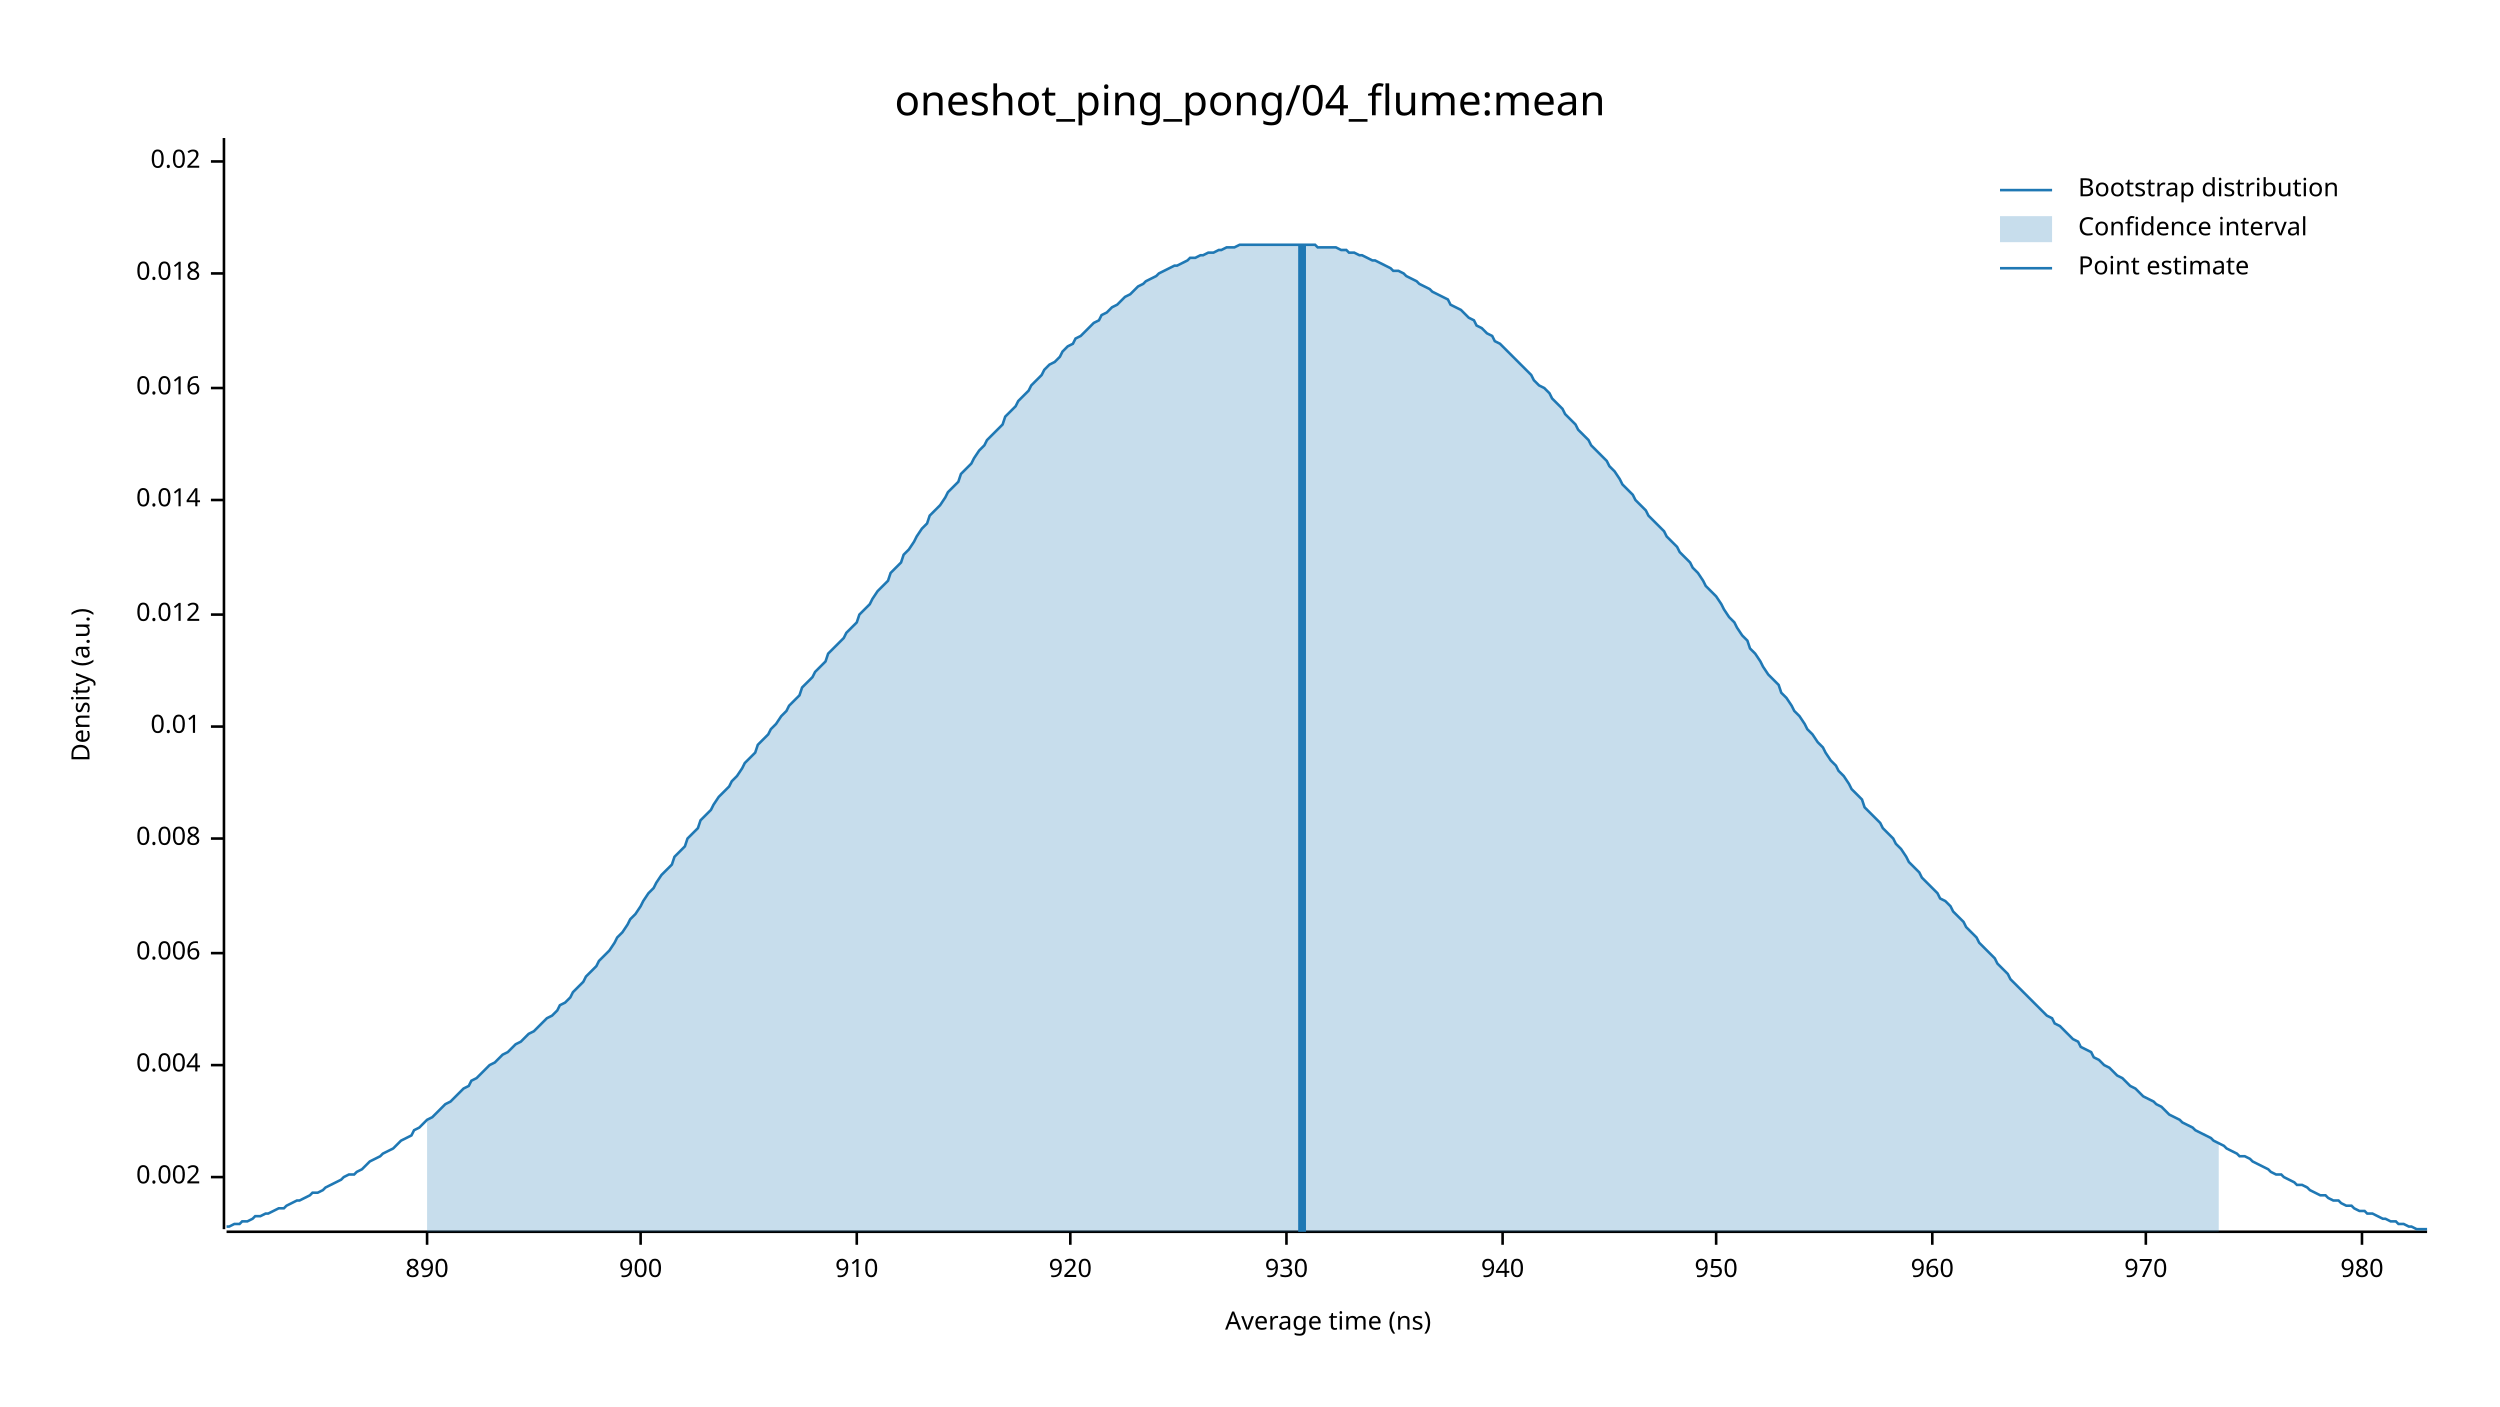
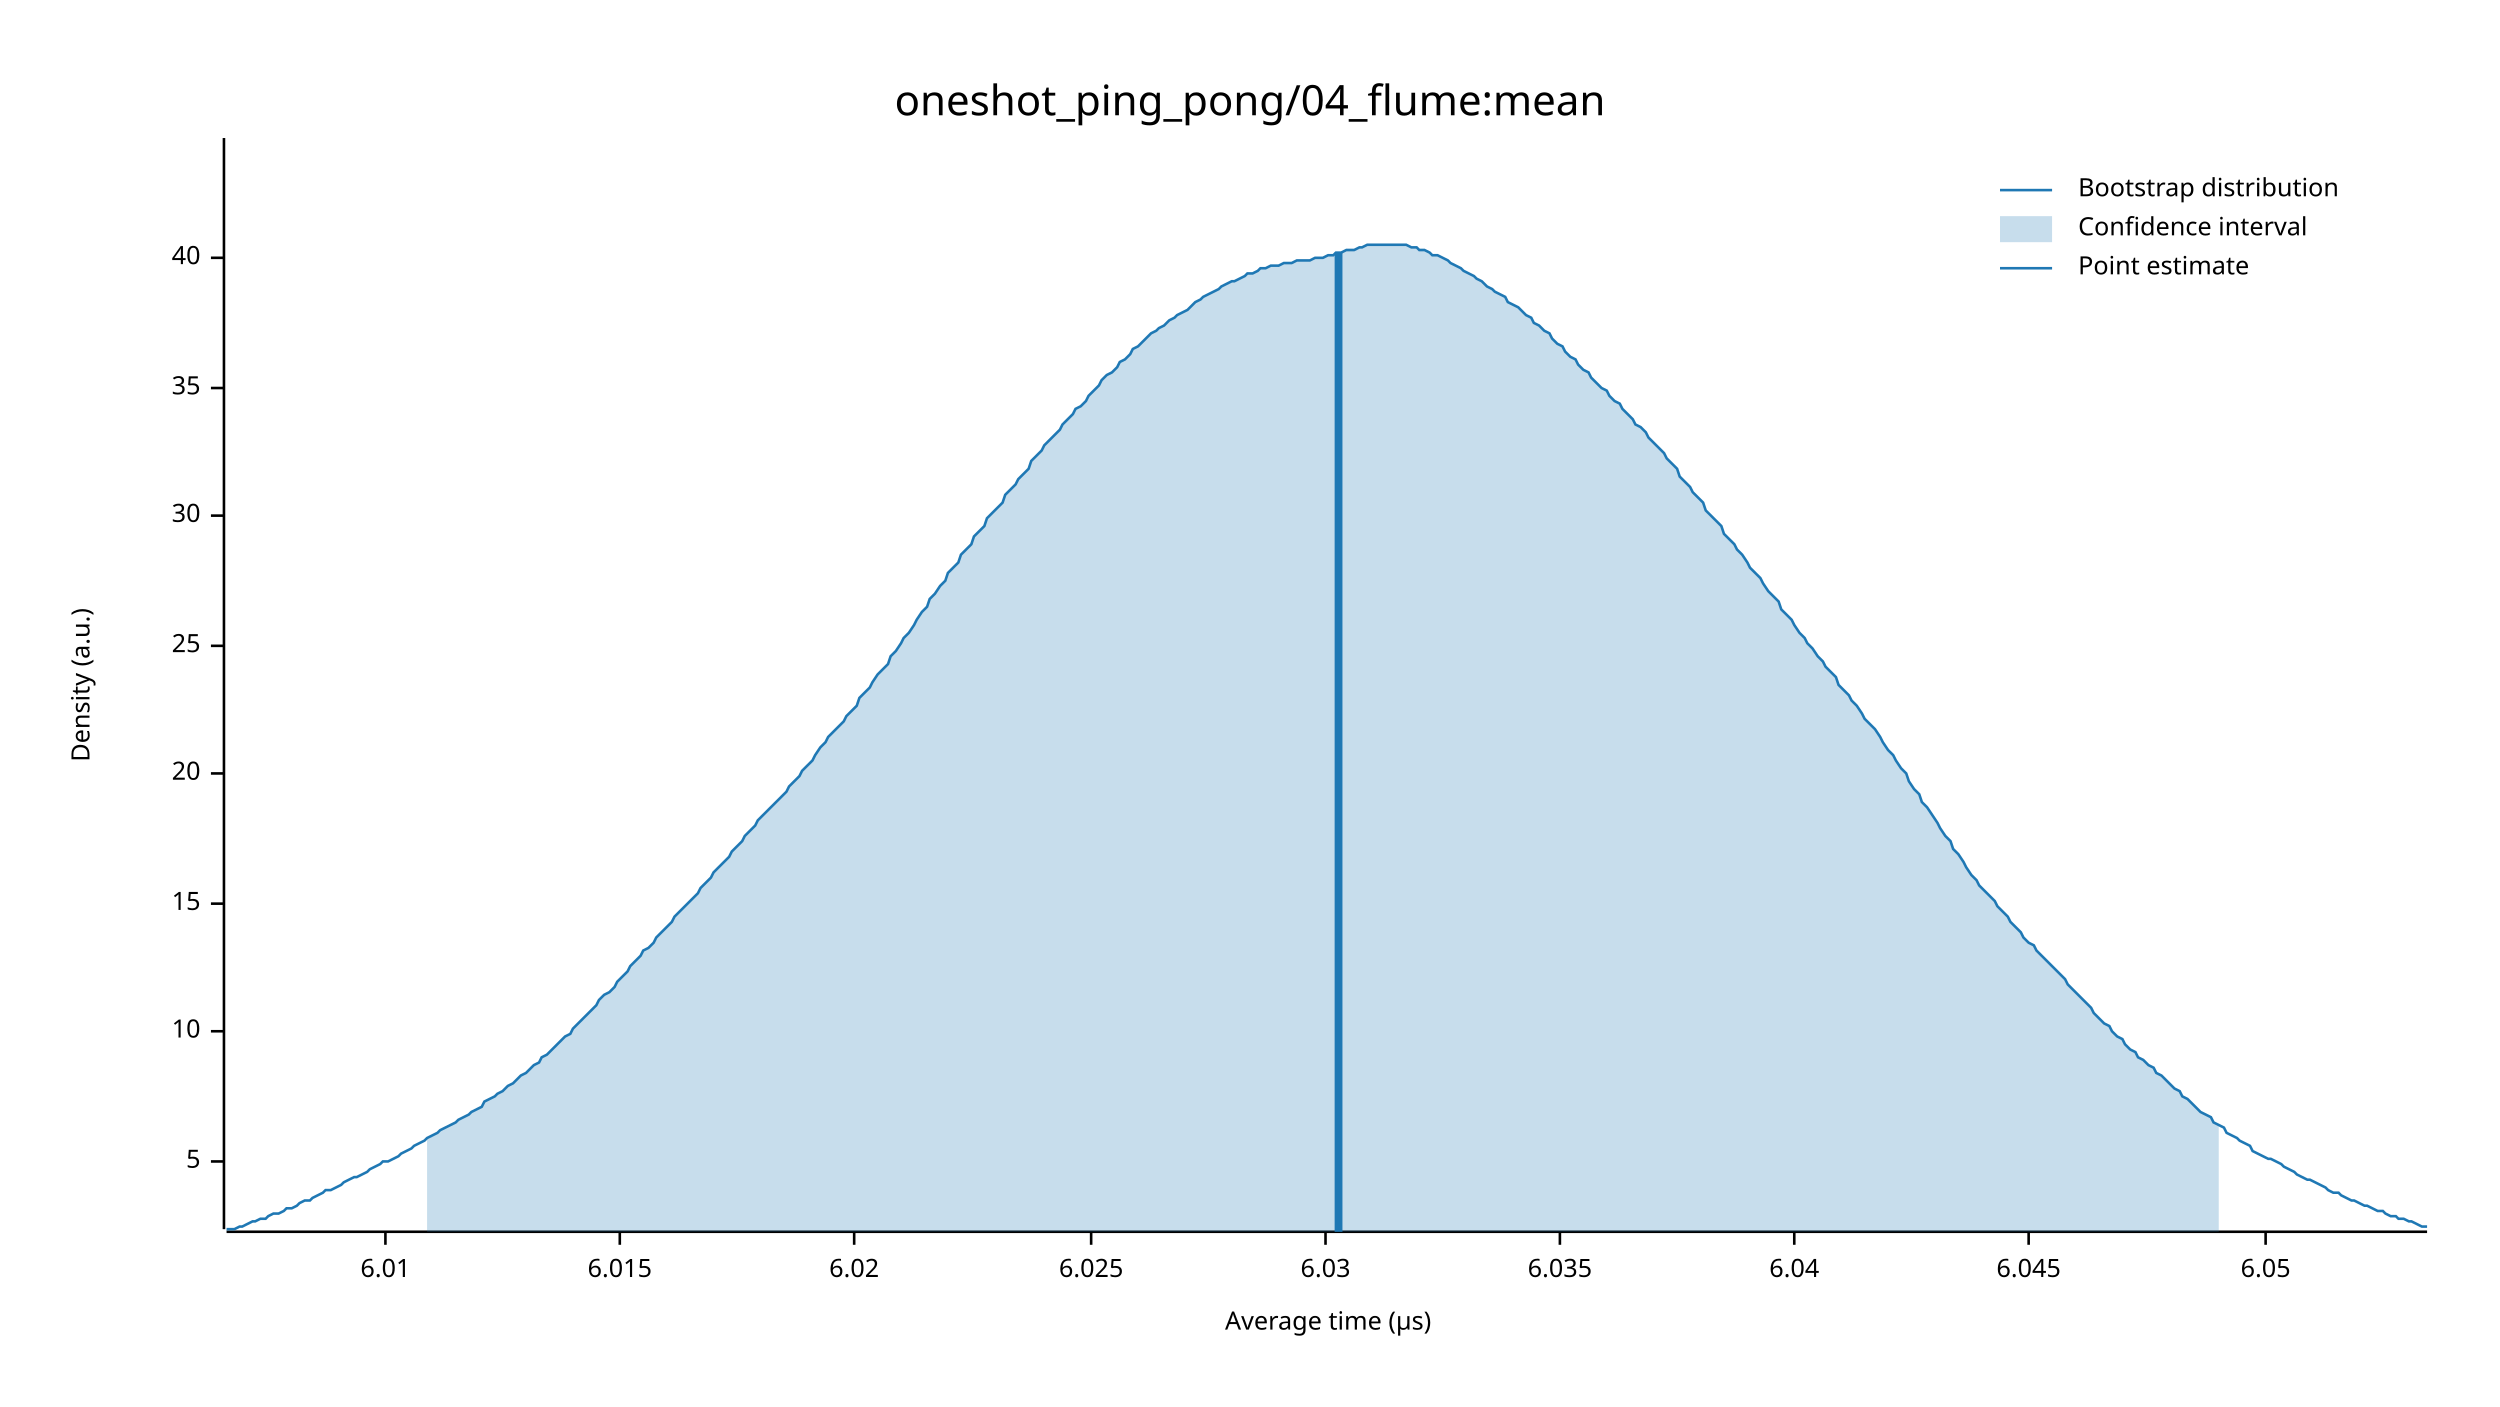
<svg xmlns="http://www.w3.org/2000/svg" width="960" height="540" viewBox="0 0 960 540">
  <text x="480" y="32" dy="0.76em" text-anchor="middle" font-family="sans-serif" font-size="16.129" opacity="1" fill="#000000">
oneshot_ping_pong/04_flume:mean
</text>
  <text x="27" y="263" dy="0.76em" text-anchor="middle" font-family="sans-serif" font-size="9.677" opacity="1" fill="#000000" transform="rotate(270, 27, 263)">
Density (a.u.)
</text>
  <text x="510" y="513" dy="-0.5ex" text-anchor="middle" font-family="sans-serif" font-size="9.677" opacity="1" fill="#000000">
- Average time (ns)
+ Average time (µs)
</text>
  <polyline fill="none" opacity="1" stroke="#000000" stroke-width="1" points="86,53 86,472 " />
-   <text x="77" y="452" dy="0.5ex" text-anchor="end" font-family="sans-serif" font-size="9.677" opacity="1" fill="#000000">
- 0.002
+   <text x="77" y="446" dy="0.5ex" text-anchor="end" font-family="sans-serif" font-size="9.677" opacity="1" fill="#000000">
+ 5
</text>
-   <polyline fill="none" opacity="1" stroke="#000000" stroke-width="1" points="81,452 86,452 " />
-   <text x="77" y="409" dy="0.5ex" text-anchor="end" font-family="sans-serif" font-size="9.677" opacity="1" fill="#000000">
- 0.004
+   <polyline fill="none" opacity="1" stroke="#000000" stroke-width="1" points="81,446 86,446 " />
+   <text x="77" y="396" dy="0.5ex" text-anchor="end" font-family="sans-serif" font-size="9.677" opacity="1" fill="#000000">
+ 10
</text>
-   <polyline fill="none" opacity="1" stroke="#000000" stroke-width="1" points="81,409 86,409 " />
-   <text x="77" y="366" dy="0.5ex" text-anchor="end" font-family="sans-serif" font-size="9.677" opacity="1" fill="#000000">
- 0.006
+   <polyline fill="none" opacity="1" stroke="#000000" stroke-width="1" points="81,396 86,396 " />
+   <text x="77" y="347" dy="0.5ex" text-anchor="end" font-family="sans-serif" font-size="9.677" opacity="1" fill="#000000">
+ 15
</text>
-   <polyline fill="none" opacity="1" stroke="#000000" stroke-width="1" points="81,366 86,366 " />
-   <text x="77" y="322" dy="0.5ex" text-anchor="end" font-family="sans-serif" font-size="9.677" opacity="1" fill="#000000">
- 0.008
+   <polyline fill="none" opacity="1" stroke="#000000" stroke-width="1" points="81,347 86,347 " />
+   <text x="77" y="297" dy="0.5ex" text-anchor="end" font-family="sans-serif" font-size="9.677" opacity="1" fill="#000000">
+ 20
</text>
-   <polyline fill="none" opacity="1" stroke="#000000" stroke-width="1" points="81,322 86,322 " />
-   <text x="77" y="279" dy="0.5ex" text-anchor="end" font-family="sans-serif" font-size="9.677" opacity="1" fill="#000000">
- 0.01
+   <polyline fill="none" opacity="1" stroke="#000000" stroke-width="1" points="81,297 86,297 " />
+   <text x="77" y="248" dy="0.5ex" text-anchor="end" font-family="sans-serif" font-size="9.677" opacity="1" fill="#000000">
+ 25
</text>
-   <polyline fill="none" opacity="1" stroke="#000000" stroke-width="1" points="81,279 86,279 " />
-   <text x="77" y="236" dy="0.5ex" text-anchor="end" font-family="sans-serif" font-size="9.677" opacity="1" fill="#000000">
- 0.012
+   <polyline fill="none" opacity="1" stroke="#000000" stroke-width="1" points="81,248 86,248 " />
+   <text x="77" y="198" dy="0.5ex" text-anchor="end" font-family="sans-serif" font-size="9.677" opacity="1" fill="#000000">
+ 30
</text>
-   <polyline fill="none" opacity="1" stroke="#000000" stroke-width="1" points="81,236 86,236 " />
-   <text x="77" y="192" dy="0.5ex" text-anchor="end" font-family="sans-serif" font-size="9.677" opacity="1" fill="#000000">
- 0.014
- </text>
-   <polyline fill="none" opacity="1" stroke="#000000" stroke-width="1" points="81,192 86,192 " />
+   <polyline fill="none" opacity="1" stroke="#000000" stroke-width="1" points="81,198 86,198 " />
  <text x="77" y="149" dy="0.5ex" text-anchor="end" font-family="sans-serif" font-size="9.677" opacity="1" fill="#000000">
- 0.016
+ 35
</text>
  <polyline fill="none" opacity="1" stroke="#000000" stroke-width="1" points="81,149 86,149 " />
-   <text x="77" y="105" dy="0.5ex" text-anchor="end" font-family="sans-serif" font-size="9.677" opacity="1" fill="#000000">
- 0.018
+   <text x="77" y="99" dy="0.5ex" text-anchor="end" font-family="sans-serif" font-size="9.677" opacity="1" fill="#000000">
+ 40
</text>
-   <polyline fill="none" opacity="1" stroke="#000000" stroke-width="1" points="81,105 86,105 " />
-   <text x="77" y="62" dy="0.5ex" text-anchor="end" font-family="sans-serif" font-size="9.677" opacity="1" fill="#000000">
- 0.02
+   <polyline fill="none" opacity="1" stroke="#000000" stroke-width="1" points="81,99 86,99 " />
+   <polyline fill="none" opacity="1" stroke="#000000" stroke-width="1" points="87,473 932,473 " />
+   <text x="148" y="483" dy="0.76em" text-anchor="middle" font-family="sans-serif" font-size="9.677" opacity="1" fill="#000000">
+ 6.01
</text>
-   <polyline fill="none" opacity="1" stroke="#000000" stroke-width="1" points="81,62 86,62 " />
-   <polyline fill="none" opacity="1" stroke="#000000" stroke-width="1" points="87,473 932,473 " />
-   <text x="164" y="483" dy="0.76em" text-anchor="middle" font-family="sans-serif" font-size="9.677" opacity="1" fill="#000000">
- 890
+   <polyline fill="none" opacity="1" stroke="#000000" stroke-width="1" points="148,473 148,478 " />
+   <text x="238" y="483" dy="0.76em" text-anchor="middle" font-family="sans-serif" font-size="9.677" opacity="1" fill="#000000">
+ 6.015
</text>
-   <polyline fill="none" opacity="1" stroke="#000000" stroke-width="1" points="164,473 164,478 " />
-   <text x="246" y="483" dy="0.76em" text-anchor="middle" font-family="sans-serif" font-size="9.677" opacity="1" fill="#000000">
- 900
+   <polyline fill="none" opacity="1" stroke="#000000" stroke-width="1" points="238,473 238,478 " />
+   <text x="328" y="483" dy="0.76em" text-anchor="middle" font-family="sans-serif" font-size="9.677" opacity="1" fill="#000000">
+ 6.02
</text>
-   <polyline fill="none" opacity="1" stroke="#000000" stroke-width="1" points="246,473 246,478 " />
-   <text x="329" y="483" dy="0.76em" text-anchor="middle" font-family="sans-serif" font-size="9.677" opacity="1" fill="#000000">
- 910
+   <polyline fill="none" opacity="1" stroke="#000000" stroke-width="1" points="328,473 328,478 " />
+   <text x="419" y="483" dy="0.76em" text-anchor="middle" font-family="sans-serif" font-size="9.677" opacity="1" fill="#000000">
+ 6.025
</text>
-   <polyline fill="none" opacity="1" stroke="#000000" stroke-width="1" points="329,473 329,478 " />
-   <text x="411" y="483" dy="0.76em" text-anchor="middle" font-family="sans-serif" font-size="9.677" opacity="1" fill="#000000">
- 920
+   <polyline fill="none" opacity="1" stroke="#000000" stroke-width="1" points="419,473 419,478 " />
+   <text x="509" y="483" dy="0.76em" text-anchor="middle" font-family="sans-serif" font-size="9.677" opacity="1" fill="#000000">
+ 6.03
</text>
-   <polyline fill="none" opacity="1" stroke="#000000" stroke-width="1" points="411,473 411,478 " />
-   <text x="494" y="483" dy="0.76em" text-anchor="middle" font-family="sans-serif" font-size="9.677" opacity="1" fill="#000000">
- 930
+   <polyline fill="none" opacity="1" stroke="#000000" stroke-width="1" points="509,473 509,478 " />
+   <text x="599" y="483" dy="0.76em" text-anchor="middle" font-family="sans-serif" font-size="9.677" opacity="1" fill="#000000">
+ 6.035
</text>
-   <polyline fill="none" opacity="1" stroke="#000000" stroke-width="1" points="494,473 494,478 " />
-   <text x="577" y="483" dy="0.76em" text-anchor="middle" font-family="sans-serif" font-size="9.677" opacity="1" fill="#000000">
- 940
+   <polyline fill="none" opacity="1" stroke="#000000" stroke-width="1" points="599,473 599,478 " />
+   <text x="689" y="483" dy="0.76em" text-anchor="middle" font-family="sans-serif" font-size="9.677" opacity="1" fill="#000000">
+ 6.04
</text>
-   <polyline fill="none" opacity="1" stroke="#000000" stroke-width="1" points="577,473 577,478 " />
-   <text x="659" y="483" dy="0.76em" text-anchor="middle" font-family="sans-serif" font-size="9.677" opacity="1" fill="#000000">
- 950
+   <polyline fill="none" opacity="1" stroke="#000000" stroke-width="1" points="689,473 689,478 " />
+   <text x="779" y="483" dy="0.76em" text-anchor="middle" font-family="sans-serif" font-size="9.677" opacity="1" fill="#000000">
+ 6.045
</text>
-   <polyline fill="none" opacity="1" stroke="#000000" stroke-width="1" points="659,473 659,478 " />
-   <text x="742" y="483" dy="0.76em" text-anchor="middle" font-family="sans-serif" font-size="9.677" opacity="1" fill="#000000">
- 960
+   <polyline fill="none" opacity="1" stroke="#000000" stroke-width="1" points="779,473 779,478 " />
+   <text x="870" y="483" dy="0.76em" text-anchor="middle" font-family="sans-serif" font-size="9.677" opacity="1" fill="#000000">
+ 6.05
</text>
-   <polyline fill="none" opacity="1" stroke="#000000" stroke-width="1" points="742,473 742,478 " />
-   <text x="824" y="483" dy="0.76em" text-anchor="middle" font-family="sans-serif" font-size="9.677" opacity="1" fill="#000000">
- 970
- </text>
-   <polyline fill="none" opacity="1" stroke="#000000" stroke-width="1" points="824,473 824,478 " />
-   <text x="907" y="483" dy="0.76em" text-anchor="middle" font-family="sans-serif" font-size="9.677" opacity="1" fill="#000000">
- 980
- </text>
-   <polyline fill="none" opacity="1" stroke="#000000" stroke-width="1" points="907,473 907,478 " />
-   <polyline fill="none" opacity="1" stroke="#1F78B4" stroke-width="1" points="87,471 88,471 90,470 92,470 93,469 95,469 97,468 98,467 100,467 102,466 103,466 105,465 107,464 109,464 110,463 112,462 114,461 115,461 117,460 119,459 120,458 122,458 124,457 125,456 127,455 129,454 131,453 132,452 134,451 136,451 137,450 139,449 141,447 142,446 144,445 146,444 147,443 149,442 151,441 153,439 154,438 156,437 158,436 159,434 161,433 163,431 164,430 166,429 168,427 169,426 171,424 173,423 175,421 176,420 178,418 180,417 181,415 183,414 185,412 186,411 188,409 190,408 191,407 193,405 195,404 197,402 198,401 200,400 202,398 203,397 205,396 207,394 208,393 210,391 212,390 214,388 215,386 217,385 219,383 220,381 222,379 224,377 225,375 227,373 229,371 230,369 232,367 234,365 236,362 237,360 239,358 241,355 242,353 244,351 246,348 247,346 249,343 251,341 252,339 254,336 256,334 258,332 259,329 261,327 263,325 264,322 266,320 268,318 269,315 271,313 273,311 274,309 276,306 278,304 280,302 281,300 283,298 285,295 286,293 288,291 290,289 291,286 293,284 295,282 296,280 298,278 300,275 302,273 303,271 305,269 307,267 308,264 310,262 312,260 313,258 315,256 317,254 318,251 320,249 322,247 324,245 325,243 327,241 329,239 330,236 332,234 334,232 335,230 337,227 339,225 341,223 342,220 344,218 346,216 347,213 349,211 351,208 352,206 354,203 356,201 357,198 359,196 361,194 363,191 364,189 366,187 368,185 369,182 371,180 373,178 374,176 376,173 378,171 379,169 381,167 383,165 385,163 386,160 388,158 390,156 391,154 393,152 395,150 396,148 398,146 400,144 401,142 403,140 405,139 407,137 408,135 410,133 412,132 413,130 415,129 417,127 418,126 420,124 422,123 423,121 425,120 427,118 429,117 430,116 432,114 434,113 435,112 437,110 439,109 440,108 442,107 444,106 445,105 447,104 449,103 451,102 452,102 454,101 456,100 457,99 459,99 461,98 462,98 464,97 466,97 468,96 469,96 471,95 473,95 474,95 476,94 478,94 479,94 481,94 483,94 484,94 486,94 488,94 490,94 491,94 493,94 495,94 496,94 498,94 500,94 501,94 503,94 505,94 506,95 508,95 510,95 512,95 513,95 515,96 517,96 518,97 520,97 522,98 523,98 525,99 527,100 528,100 530,101 532,102 534,103 535,104 537,104 539,105 540,106 542,107 544,108 545,109 547,110 549,111 550,112 552,113 554,114 556,115 557,117 559,118 561,119 562,120 564,122 566,123 567,125 569,126 571,128 573,129 574,131 576,132 578,134 579,135 581,137 583,139 584,140 586,142 588,144 589,146 591,148 593,149 595,151 596,153 598,155 600,157 601,159 603,161 605,163 606,165 608,167 610,169 611,171 613,173 615,175 617,177 618,179 620,181 622,184 623,186 625,188 627,190 628,192 630,194 632,196 633,198 635,200 637,202 639,204 640,206 642,208 644,210 645,212 647,214 649,216 650,218 652,220 654,223 655,225 657,227 659,229 661,232 662,234 664,237 666,239 667,241 669,244 671,246 672,249 674,251 676,254 677,256 679,259 681,261 683,263 684,266 686,268 688,271 689,273 691,275 693,278 694,280 696,282 698,285 700,287 701,289 703,292 705,294 706,296 708,298 710,301 711,303 713,305 715,307 716,310 718,312 720,314 722,316 723,318 725,320 727,322 728,324 730,326 732,329 733,331 735,333 737,335 738,337 740,339 742,341 744,343 745,345 747,346 749,348 750,350 752,352 754,354 755,356 757,358 759,360 760,362 762,364 764,366 766,368 767,370 769,372 771,374 772,376 774,378 776,380 777,381 779,383 781,385 782,386 784,388 786,390 788,391 789,393 791,394 793,396 794,397 796,399 798,400 799,402 801,403 803,404 804,406 806,407 808,409 810,410 811,411 813,413 815,414 816,415 818,417 820,418 821,419 823,421 825,422 827,423 828,424 830,425 832,427 833,428 835,429 837,430 838,431 840,432 842,433 843,434 845,435 847,436 849,437 850,438 852,439 854,440 855,441 857,442 859,443 860,444 862,444 864,445 865,446 867,447 869,448 871,449 872,450 874,451 876,451 877,452 879,453 881,454 882,455 884,455 886,456 887,457 889,458 891,459 893,459 894,460 896,461 898,461 899,462 901,463 903,463 904,464 906,465 908,465 909,466 911,466 913,467 915,468 916,468 918,469 920,469 921,470 923,470 925,471 926,471 928,472 930,472 932,472 " />
-   <polygon opacity="0.25" fill="#1F78B4" points="164,430 166,429 168,427 169,426 171,424 173,423 175,421 176,420 178,418 180,417 181,415 183,414 185,412 186,411 188,409 190,408 191,407 193,405 195,404 197,402 198,401 200,400 202,398 203,397 205,396 207,394 208,393 210,391 212,390 214,388 215,386 217,385 219,383 220,381 222,379 224,377 225,375 227,373 229,371 230,369 232,367 234,365 236,362 237,360 239,358 241,355 242,353 244,351 246,348 247,346 249,343 251,341 252,339 254,336 256,334 258,332 259,329 261,327 263,325 264,322 266,320 268,318 269,315 271,313 273,311 274,309 276,306 278,304 280,302 281,300 283,298 285,295 286,293 288,291 290,289 291,286 293,284 295,282 296,280 298,278 300,275 302,273 303,271 305,269 307,267 308,264 310,262 312,260 313,258 315,256 317,254 318,251 320,249 322,247 324,245 325,243 327,241 329,239 330,236 332,234 334,232 335,230 337,227 339,225 341,223 342,220 344,218 346,216 347,213 349,211 351,208 352,206 354,203 356,201 357,198 359,196 361,194 363,191 364,189 366,187 368,185 369,182 371,180 373,178 374,176 376,173 378,171 379,169 381,167 383,165 385,163 386,160 388,158 390,156 391,154 393,152 395,150 396,148 398,146 400,144 401,142 403,140 405,139 407,137 408,135 410,133 412,132 413,130 415,129 417,127 418,126 420,124 422,123 423,121 425,120 427,118 429,117 430,116 432,114 434,113 435,112 437,110 439,109 440,108 442,107 444,106 445,105 447,104 449,103 451,102 452,102 454,101 456,100 457,99 459,99 461,98 462,98 464,97 466,97 468,96 469,96 471,95 473,95 474,95 476,94 478,94 479,94 481,94 483,94 484,94 486,94 488,94 490,94 491,94 493,94 495,94 496,94 498,94 500,94 501,94 503,94 505,94 506,95 508,95 510,95 512,95 513,95 515,96 517,96 518,97 520,97 522,98 523,98 525,99 527,100 528,100 530,101 532,102 534,103 535,104 537,104 539,105 540,106 542,107 544,108 545,109 547,110 549,111 550,112 552,113 554,114 556,115 557,117 559,118 561,119 562,120 564,122 566,123 567,125 569,126 571,128 573,129 574,131 576,132 578,134 579,135 581,137 583,139 584,140 586,142 588,144 589,146 591,148 593,149 595,151 596,153 598,155 600,157 601,159 603,161 605,163 606,165 608,167 610,169 611,171 613,173 615,175 617,177 618,179 620,181 622,184 623,186 625,188 627,190 628,192 630,194 632,196 633,198 635,200 637,202 639,204 640,206 642,208 644,210 645,212 647,214 649,216 650,218 652,220 654,223 655,225 657,227 659,229 661,232 662,234 664,237 666,239 667,241 669,244 671,246 672,249 674,251 676,254 677,256 679,259 681,261 683,263 684,266 686,268 688,271 689,273 691,275 693,278 694,280 696,282 698,285 700,287 701,289 703,292 705,294 706,296 708,298 710,301 711,303 713,305 715,307 716,310 718,312 720,314 722,316 723,318 725,320 727,322 728,324 730,326 732,329 733,331 735,333 737,335 738,337 740,339 742,341 744,343 745,345 747,346 749,348 750,350 752,352 754,354 755,356 757,358 759,360 760,362 762,364 764,366 766,368 767,370 769,372 771,374 772,376 774,378 776,380 777,381 779,383 781,385 782,386 784,388 786,390 788,391 789,393 791,394 793,396 794,397 796,399 798,400 799,402 801,403 803,404 804,406 806,407 808,409 810,410 811,411 813,413 815,414 816,415 818,417 820,418 821,419 823,421 825,422 827,423 828,424 830,425 832,427 833,428 835,429 837,430 838,431 840,432 842,433 843,434 845,435 847,436 849,437 850,438 852,439 852,473 164,473 " />
-   <polyline fill="none" opacity="1" stroke="#1F78B4" stroke-width="3" points="500,473 500,94 " />
+   <polyline fill="none" opacity="1" stroke="#000000" stroke-width="1" points="870,473 870,478 " />
+   <polyline fill="none" opacity="1" stroke="#1F78B4" stroke-width="1" points="87,472 88,472 90,472 92,471 93,471 95,470 97,469 98,469 100,468 102,468 103,467 105,466 107,466 109,465 110,464 112,464 114,463 115,462 117,461 119,461 120,460 122,459 124,458 125,457 127,457 129,456 131,455 132,454 134,453 136,452 137,452 139,451 141,450 142,449 144,448 146,447 147,446 149,446 151,445 153,444 154,443 156,442 158,441 159,440 161,439 163,438 164,437 166,436 168,435 169,434 171,433 173,432 175,431 176,430 178,429 180,428 181,427 183,426 185,425 186,423 188,422 190,421 191,420 193,419 195,417 197,416 198,415 200,413 202,412 203,411 205,409 207,408 208,406 210,405 212,403 214,401 215,400 217,398 219,397 220,395 222,393 224,391 225,390 227,388 229,386 230,384 232,382 234,381 236,379 237,377 239,375 241,373 242,371 244,369 246,367 247,365 249,364 251,362 252,360 254,358 256,356 258,354 259,352 261,350 263,348 264,347 266,345 268,343 269,341 271,339 273,337 274,335 276,333 278,331 280,329 281,327 283,325 285,323 286,321 288,319 290,317 291,315 293,313 295,311 296,310 298,308 300,306 302,304 303,302 305,300 307,298 308,296 310,294 312,292 313,290 315,287 317,285 318,283 320,281 322,279 324,277 325,275 327,273 329,271 330,268 332,266 334,264 335,262 337,259 339,257 341,255 342,252 344,250 346,247 347,245 349,243 351,240 352,238 354,235 356,233 357,230 359,228 361,225 363,223 364,220 366,218 368,216 369,213 371,211 373,209 374,206 376,204 378,202 379,199 381,197 383,195 385,193 386,190 388,188 390,186 391,184 393,182 395,180 396,177 398,175 400,173 401,171 403,169 405,167 407,165 408,163 410,161 412,159 413,157 415,156 417,154 418,152 420,150 422,148 423,146 425,144 427,143 429,141 430,139 432,138 434,136 435,134 437,133 439,131 440,130 442,128 444,127 445,126 447,125 449,123 451,122 452,121 454,120 456,119 457,118 459,116 461,115 462,114 464,113 466,112 468,111 469,110 471,109 473,108 474,108 476,107 478,106 479,105 481,105 483,104 484,103 486,103 488,102 490,102 491,102 493,101 495,101 496,101 498,100 500,100 501,100 503,100 505,99 506,99 508,99 510,98 512,98 513,97 515,97 517,96 518,96 520,96 522,95 523,95 525,94 527,94 528,94 530,94 532,94 534,94 535,94 537,94 539,94 540,94 542,95 544,95 545,96 547,96 549,97 550,98 552,98 554,99 556,100 557,101 559,102 561,103 562,104 564,105 566,106 567,107 569,108 571,110 573,111 574,112 576,113 578,114 579,116 581,117 583,118 584,119 586,121 588,122 589,124 591,125 593,127 595,128 596,130 598,132 600,133 601,135 603,137 605,138 606,140 608,142 610,143 611,145 613,147 615,149 617,150 618,152 620,154 622,155 623,157 625,159 627,161 628,163 630,164 632,166 633,168 635,170 637,172 639,174 640,176 642,178 644,180 645,183 647,185 649,187 650,189 652,191 654,193 655,196 657,198 659,200 661,202 662,205 664,207 666,209 667,211 669,213 671,216 672,218 674,220 676,222 677,224 679,227 681,229 683,231 684,234 686,236 688,238 689,240 691,243 693,245 694,247 696,249 698,252 700,254 701,256 703,258 705,260 706,263 708,265 710,267 711,269 713,271 715,274 716,276 718,278 720,280 722,283 723,285 725,288 727,290 728,292 730,295 732,297 733,300 735,303 737,305 738,308 740,310 742,313 744,316 745,318 747,321 749,323 750,326 752,328 754,331 755,333 757,336 759,338 760,340 762,342 764,344 766,346 767,348 769,350 771,352 772,354 774,356 776,358 777,360 779,362 781,363 782,365 784,367 786,369 788,371 789,372 791,374 793,376 794,378 796,380 798,382 799,383 801,385 803,387 804,389 806,391 808,393 810,394 811,396 813,398 815,399 816,401 818,403 820,404 821,406 823,407 825,409 827,410 828,412 830,413 832,415 833,416 835,418 837,419 838,421 840,422 842,424 843,425 845,427 847,428 849,429 850,431 852,432 854,433 855,435 857,436 859,437 860,438 862,439 864,440 865,442 867,443 869,444 871,445 872,445 874,446 876,447 877,448 879,449 881,450 882,451 884,452 886,453 887,453 889,454 891,455 893,456 894,457 896,458 898,458 899,459 901,460 903,461 904,461 906,462 908,463 909,463 911,464 913,465 915,465 916,466 918,467 920,467 921,468 923,468 925,469 926,469 928,470 930,471 932,471 " />
+   <polygon opacity="0.25" fill="#1F78B4" points="164,437 166,436 168,435 169,434 171,433 173,432 175,431 176,430 178,429 180,428 181,427 183,426 185,425 186,423 188,422 190,421 191,420 193,419 195,417 197,416 198,415 200,413 202,412 203,411 205,409 207,408 208,406 210,405 212,403 214,401 215,400 217,398 219,397 220,395 222,393 224,391 225,390 227,388 229,386 230,384 232,382 234,381 236,379 237,377 239,375 241,373 242,371 244,369 246,367 247,365 249,364 251,362 252,360 254,358 256,356 258,354 259,352 261,350 263,348 264,347 266,345 268,343 269,341 271,339 273,337 274,335 276,333 278,331 280,329 281,327 283,325 285,323 286,321 288,319 290,317 291,315 293,313 295,311 296,310 298,308 300,306 302,304 303,302 305,300 307,298 308,296 310,294 312,292 313,290 315,287 317,285 318,283 320,281 322,279 324,277 325,275 327,273 329,271 330,268 332,266 334,264 335,262 337,259 339,257 341,255 342,252 344,250 346,247 347,245 349,243 351,240 352,238 354,235 356,233 357,230 359,228 361,225 363,223 364,220 366,218 368,216 369,213 371,211 373,209 374,206 376,204 378,202 379,199 381,197 383,195 385,193 386,190 388,188 390,186 391,184 393,182 395,180 396,177 398,175 400,173 401,171 403,169 405,167 407,165 408,163 410,161 412,159 413,157 415,156 417,154 418,152 420,150 422,148 423,146 425,144 427,143 429,141 430,139 432,138 434,136 435,134 437,133 439,131 440,130 442,128 444,127 445,126 447,125 449,123 451,122 452,121 454,120 456,119 457,118 459,116 461,115 462,114 464,113 466,112 468,111 469,110 471,109 473,108 474,108 476,107 478,106 479,105 481,105 483,104 484,103 486,103 488,102 490,102 491,102 493,101 495,101 496,101 498,100 500,100 501,100 503,100 505,99 506,99 508,99 510,98 512,98 513,97 515,97 517,96 518,96 520,96 522,95 523,95 525,94 527,94 528,94 530,94 532,94 534,94 535,94 537,94 539,94 540,94 542,95 544,95 545,96 547,96 549,97 550,98 552,98 554,99 556,100 557,101 559,102 561,103 562,104 564,105 566,106 567,107 569,108 571,110 573,111 574,112 576,113 578,114 579,116 581,117 583,118 584,119 586,121 588,122 589,124 591,125 593,127 595,128 596,130 598,132 600,133 601,135 603,137 605,138 606,140 608,142 610,143 611,145 613,147 615,149 617,150 618,152 620,154 622,155 623,157 625,159 627,161 628,163 630,164 632,166 633,168 635,170 637,172 639,174 640,176 642,178 644,180 645,183 647,185 649,187 650,189 652,191 654,193 655,196 657,198 659,200 661,202 662,205 664,207 666,209 667,211 669,213 671,216 672,218 674,220 676,222 677,224 679,227 681,229 683,231 684,234 686,236 688,238 689,240 691,243 693,245 694,247 696,249 698,252 700,254 701,256 703,258 705,260 706,263 708,265 710,267 711,269 713,271 715,274 716,276 718,278 720,280 722,283 723,285 725,288 727,290 728,292 730,295 732,297 733,300 735,303 737,305 738,308 740,310 742,313 744,316 745,318 747,321 749,323 750,326 752,328 754,331 755,333 757,336 759,338 760,340 762,342 764,344 766,346 767,348 769,350 771,352 772,354 774,356 776,358 777,360 779,362 781,363 782,365 784,367 786,369 788,371 789,372 791,374 793,376 794,378 796,380 798,382 799,383 801,385 803,387 804,389 806,391 808,393 810,394 811,396 813,398 815,399 816,401 818,403 820,404 821,406 823,407 825,409 827,410 828,412 830,413 832,415 833,416 835,418 837,419 838,421 840,422 842,424 843,425 845,427 847,428 849,429 850,431 852,432 852,473 164,473 " />
+   <polyline fill="none" opacity="1" stroke="#1F78B4" stroke-width="3" points="514,473 514,97 " />
  <text x="798" y="68" dy="0.76em" text-anchor="start" font-family="sans-serif" font-size="9.677" opacity="1" fill="#000000">
Bootstrap distribution
</text>
  <text x="798" y="83" dy="0.76em" text-anchor="start" font-family="sans-serif" font-size="9.677" opacity="1" fill="#000000">
Confidence interval
</text>
  <text x="798" y="98" dy="0.76em" text-anchor="start" font-family="sans-serif" font-size="9.677" opacity="1" fill="#000000">
Point estimate
</text>
  <polyline fill="none" opacity="1" stroke="#1F78B4" stroke-width="1" points="768,73 788,73 " />
  <rect x="768" y="83" width="20" height="10" opacity="0.25" fill="#1F78B4" stroke="none" />
  <polyline fill="none" opacity="1" stroke="#1F78B4" stroke-width="1" points="768,103 788,103 " />
</svg>
